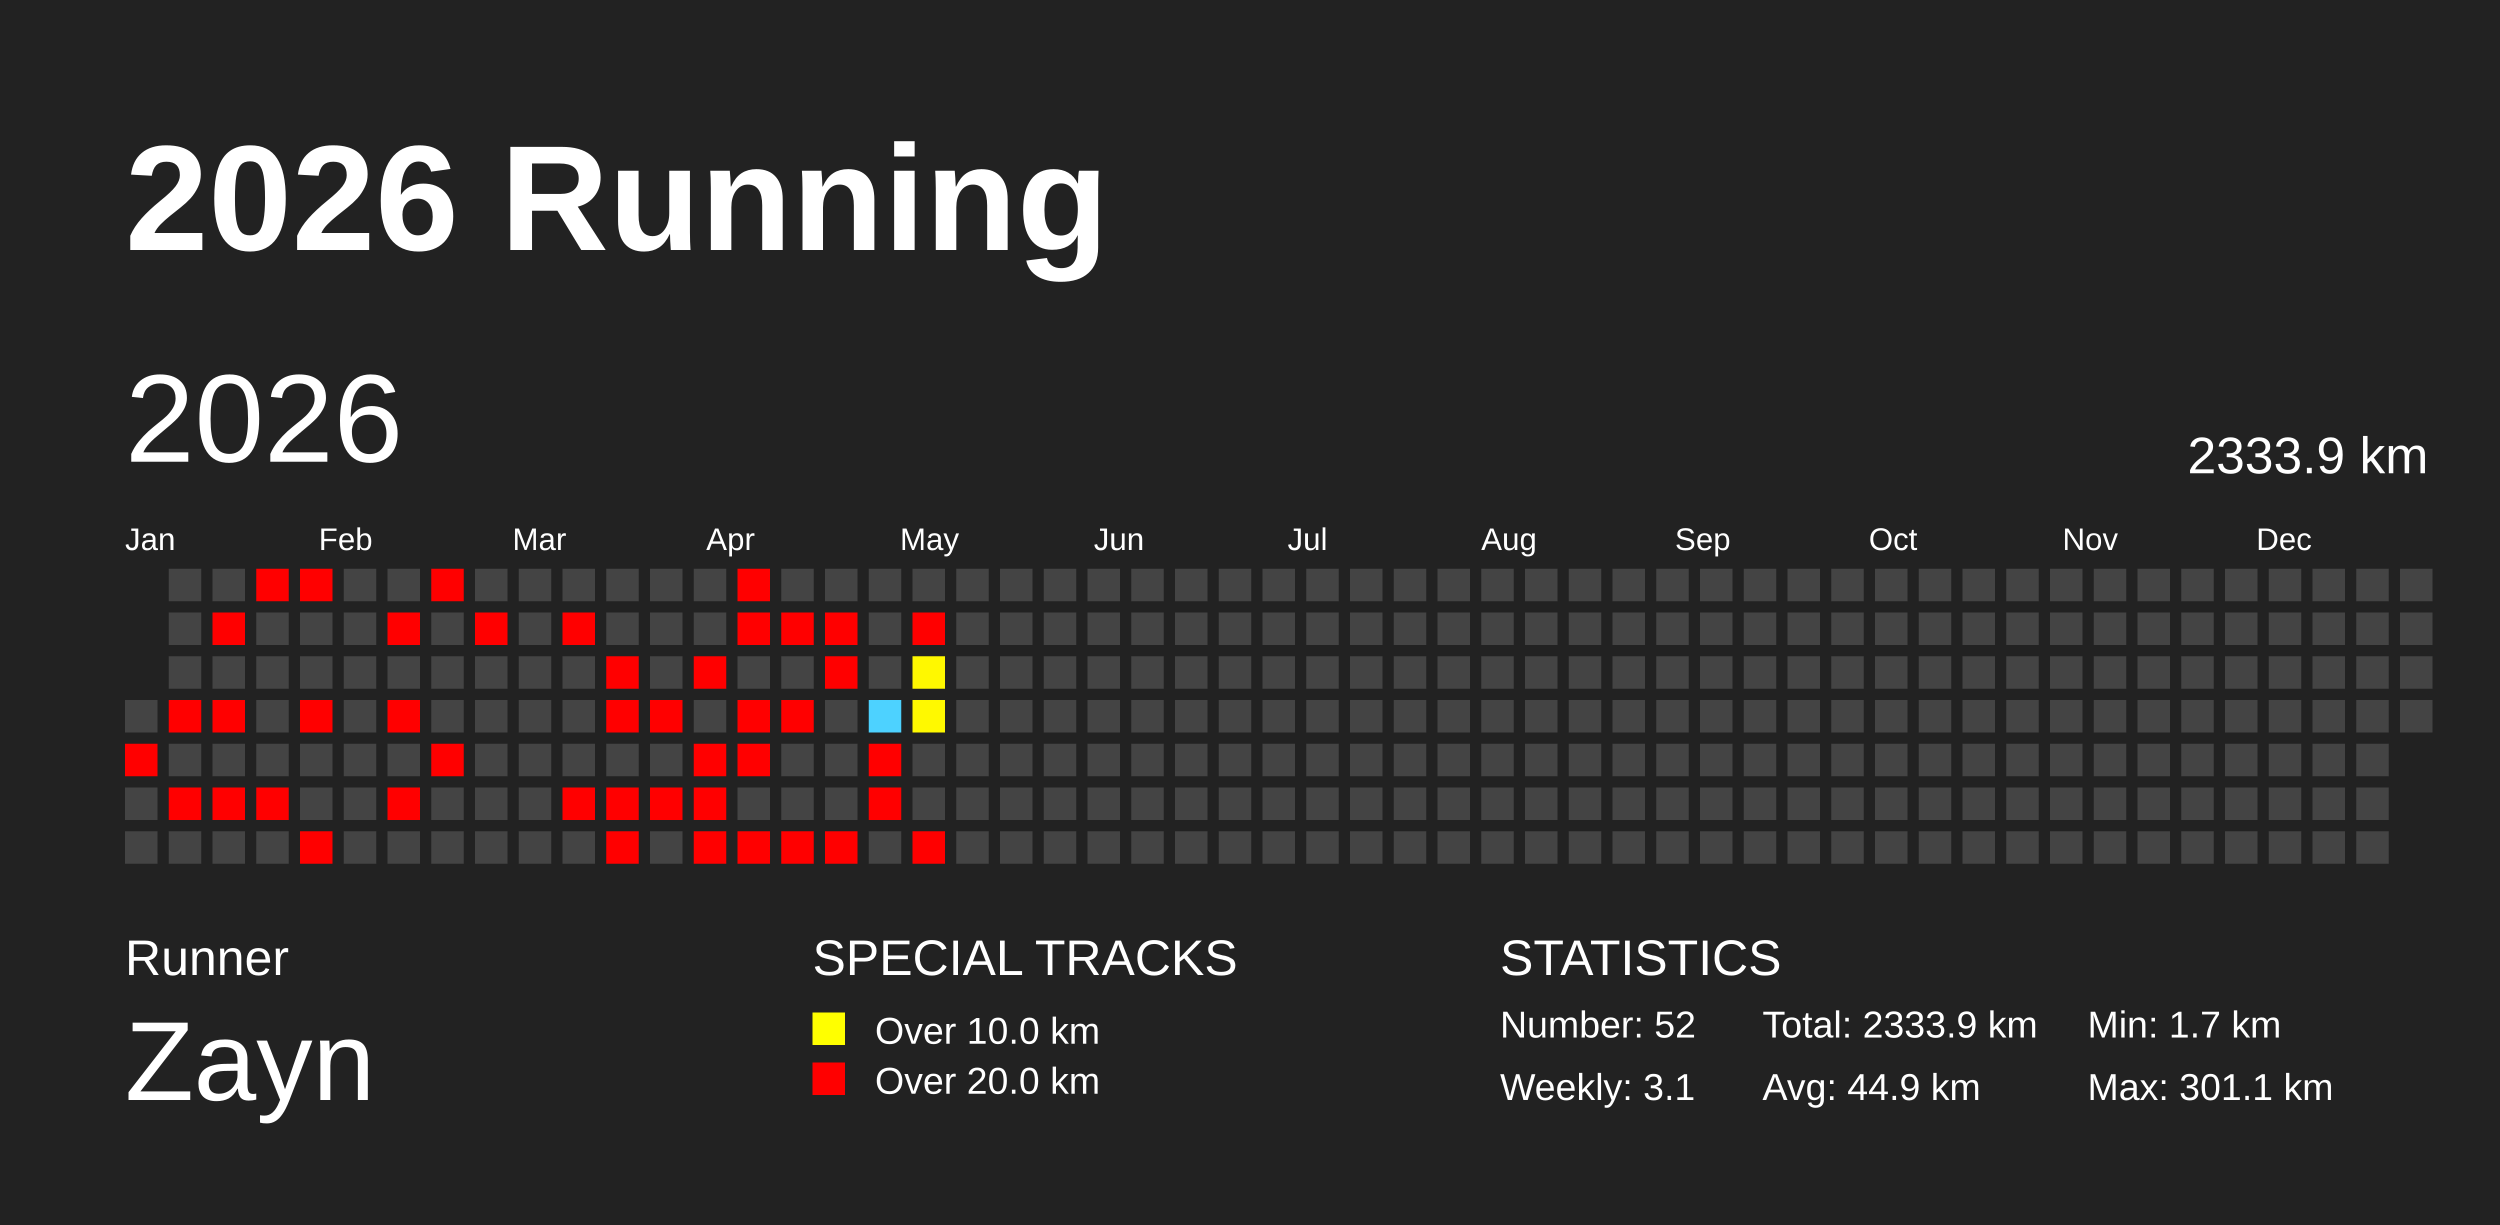
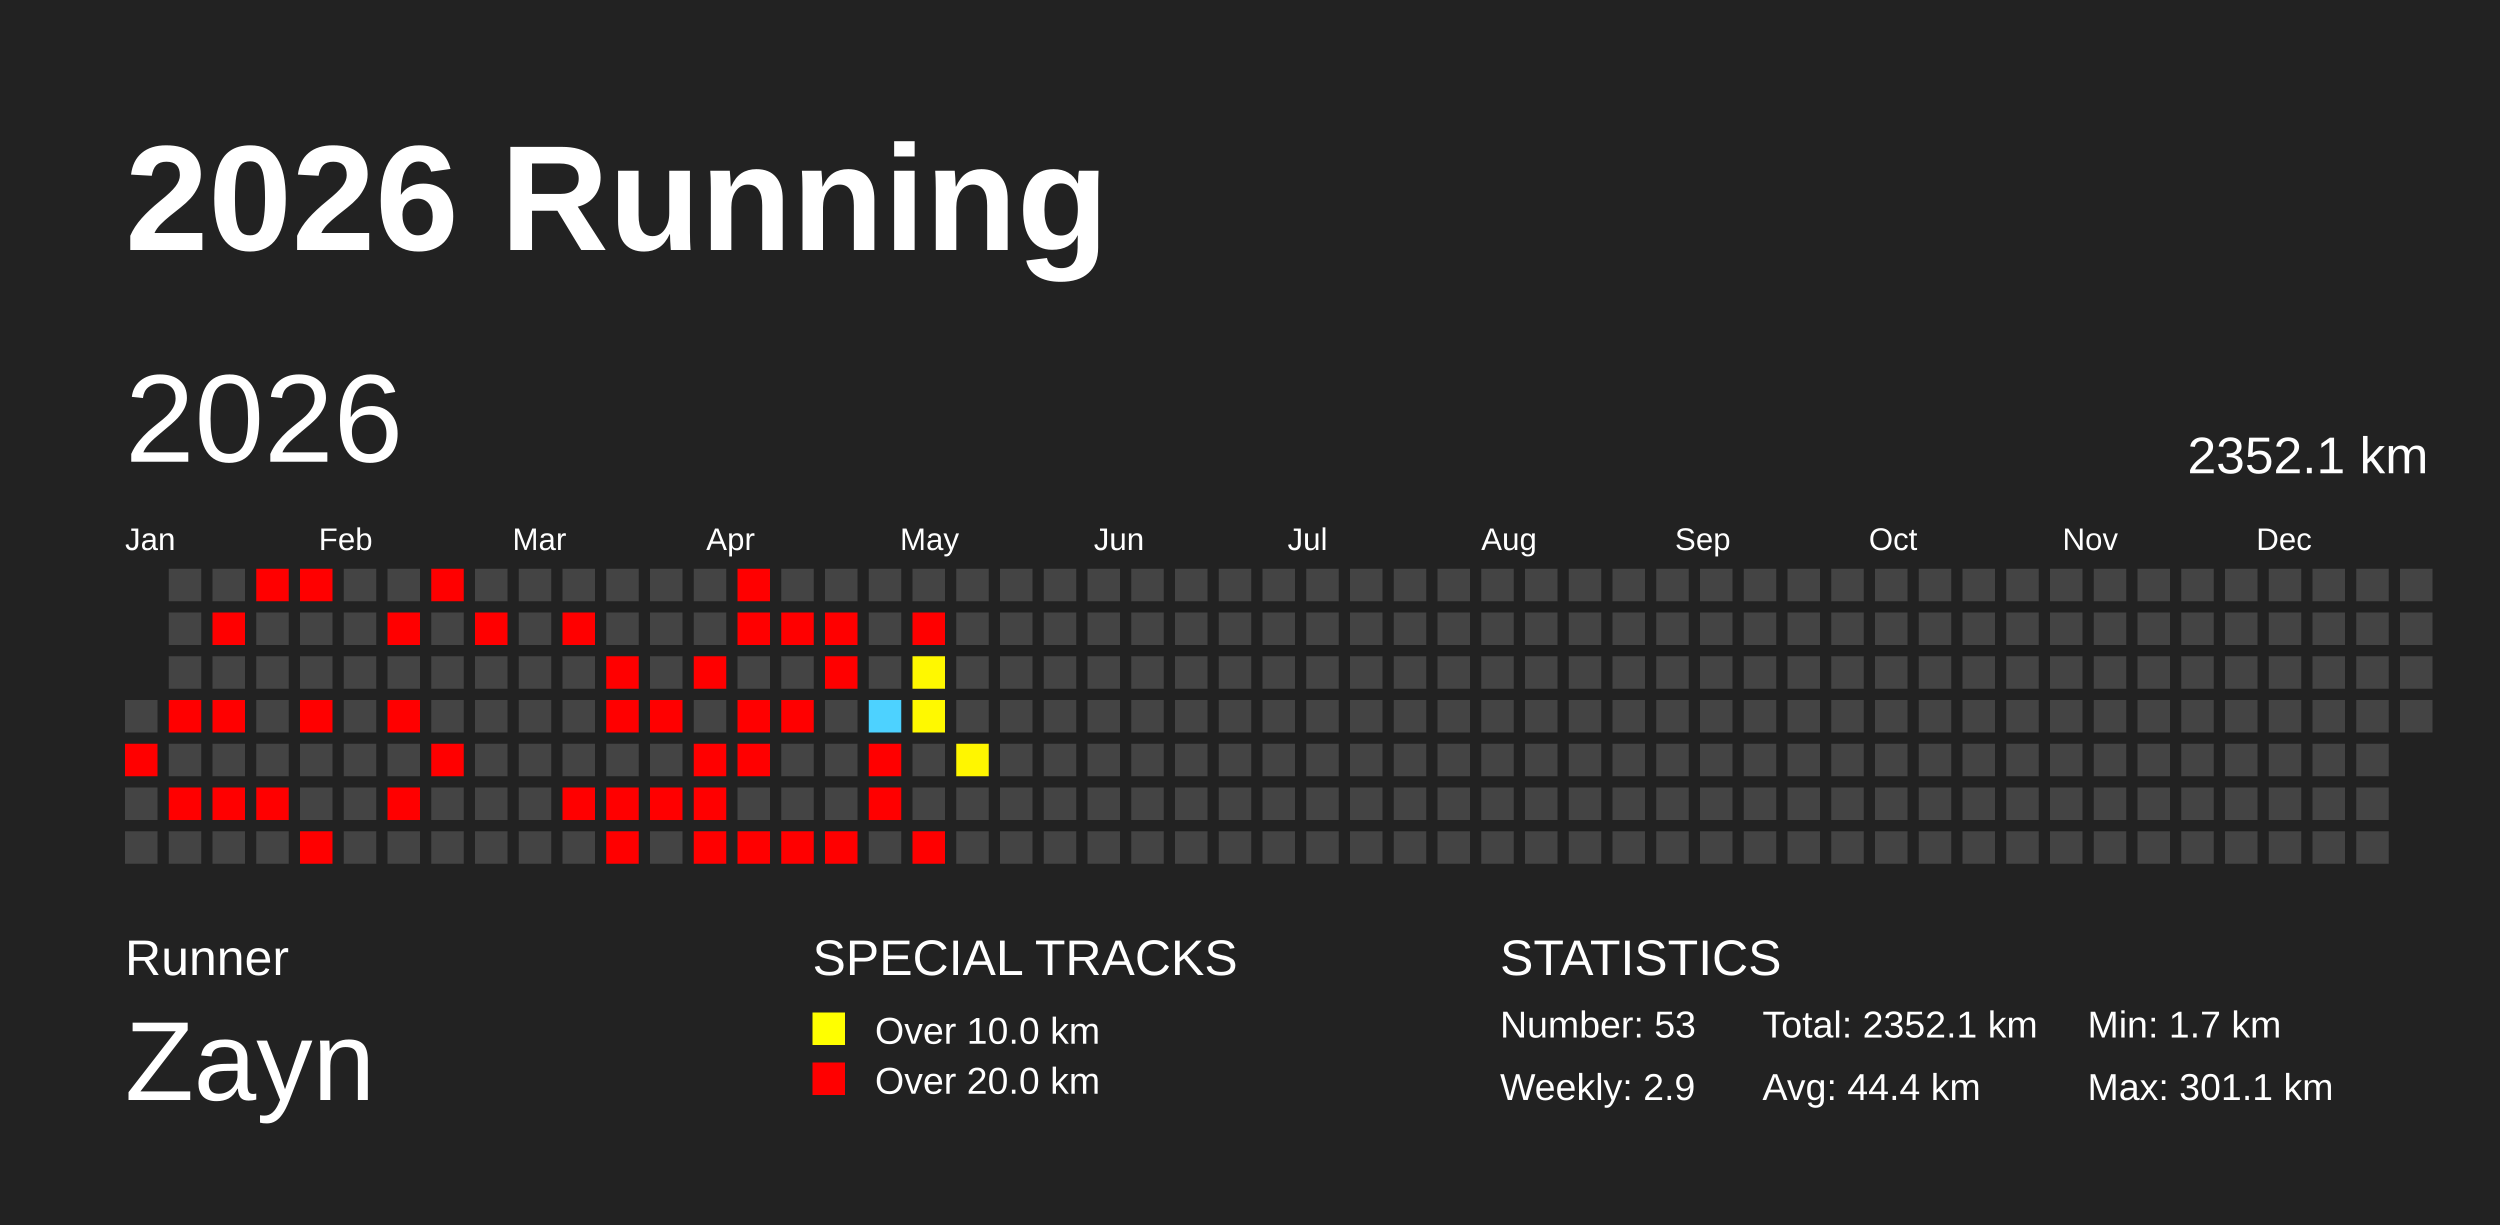
<svg xmlns="http://www.w3.org/2000/svg" baseProfile="full" height="98mm" version="1.1" viewBox="0,0,200,98" width="200mm">
  <defs />
  <rect fill="#222222" height="98" width="200" x="0" y="0" />
  <text fill="#FFFFFF" style="font-size:12px; font-family:Arial; font-weight:bold;" x="10" y="20">2026 Running</text>
  <text fill="#FFFFFF" style="font-size:4px; font-family:Arial" x="10" y="78">Runner</text>
  <text fill="#FFFFFF" style="font-size:9px; font-family:Arial" x="10" y="88">Zayn</text>
  <text fill="#FFFFFF" style="font-size:4px; font-family:Arial" x="65" y="78">SPECIAL TRACKS</text>
  <rect fill="yellow" height="2.6" width="2.6" x="65" y="81" />
  <text fill="#FFFFFF" style="font-size:3px; font-family:Arial" x="70" y="83.5">Over 10.0 km</text>
  <rect fill="red" height="2.6" width="2.6" x="65" y="85" />
  <text fill="#FFFFFF" style="font-size:3px; font-family:Arial" x="70" y="87.5">Over 20.0 km</text>
  <text fill="#FFFFFF" style="font-size:4px; font-family:Arial" x="120" y="78">STATISTICS</text>
-   <text fill="#FFFFFF" style="font-size:3px; font-family:Arial" x="120" y="83">Number: 52</text>
-   <text fill="#FFFFFF" style="font-size:3px; font-family:Arial" x="120" y="88">Weekly: 3.1</text>
-   <text fill="#FFFFFF" style="font-size:3px; font-family:Arial" x="141" y="83">Total: 2333.9 km</text>
-   <text fill="#FFFFFF" style="font-size:3px; font-family:Arial" x="141" y="88">Avg: 44.9 km</text>
+   <text fill="#FFFFFF" style="font-size:3px; font-family:Arial" x="120" y="83">Number: 53</text>
+   <text fill="#FFFFFF" style="font-size:3px; font-family:Arial" x="120" y="88">Weekly: 2.9</text>
+   <text fill="#FFFFFF" style="font-size:3px; font-family:Arial" x="141" y="83">Total: 2352.1 km</text>
+   <text fill="#FFFFFF" style="font-size:3px; font-family:Arial" x="141" y="88">Avg: 44.4 km</text>
  <text fill="#FFFFFF" style="font-size:3px; font-family:Arial" x="167" y="83">Min: 1.7 km</text>
  <text fill="#FFFFFF" style="font-size:3px; font-family:Arial" x="167" y="88">Max: 301.1 km</text>
  <text dominant-baseline="hanging" fill="#FFFFFF" style="font-size:10.0px; font-family:Arial;" x="10" y="30">2026</text>
-   <text dominant-baseline="hanging" fill="#FFFFFF" style="font-size:4.125px; font-family:Arial;" x="175" y="35">2333.9 km</text>
+   <text dominant-baseline="hanging" fill="#FFFFFF" style="font-size:4.125px; font-family:Arial;" x="175" y="35">2352.1 km</text>
  <text fill="#FFFFFF" style="font-size:2.5px; font-family:Arial" x="10.0" y="44">Jan</text>
  <text fill="#FFFFFF" style="font-size:2.5px; font-family:Arial" x="25.5" y="44">Feb</text>
  <text fill="#FFFFFF" style="font-size:2.5px; font-family:Arial" x="41.0" y="44">Mar</text>
  <text fill="#FFFFFF" style="font-size:2.5px; font-family:Arial" x="56.5" y="44">Apr</text>
  <text fill="#FFFFFF" style="font-size:2.5px; font-family:Arial" x="72.0" y="44">May</text>
  <text fill="#FFFFFF" style="font-size:2.5px; font-family:Arial" x="87.5" y="44">Jun</text>
  <text fill="#FFFFFF" style="font-size:2.5px; font-family:Arial" x="103.0" y="44">Jul</text>
  <text fill="#FFFFFF" style="font-size:2.5px; font-family:Arial" x="118.5" y="44">Aug</text>
  <text fill="#FFFFFF" style="font-size:2.5px; font-family:Arial" x="134.0" y="44">Sep</text>
  <text fill="#FFFFFF" style="font-size:2.5px; font-family:Arial" x="149.5" y="44">Oct</text>
  <text fill="#FFFFFF" style="font-size:2.5px; font-family:Arial" x="165.0" y="44">Nov</text>
  <text fill="#FFFFFF" style="font-size:2.5px; font-family:Arial" x="180.5" y="44">Dec</text>
  <rect fill="#444444" height="2.6" width="2.6" x="10.0" y="56.0" />
  <rect fill="red" height="2.6" width="2.6" x="10.0" y="59.5" />
  <rect fill="#444444" height="2.6" width="2.6" x="10.0" y="63.0" />
  <rect fill="#444444" height="2.6" width="2.6" x="10.0" y="66.5" />
  <rect fill="#444444" height="2.6" width="2.6" x="13.5" y="45.5" />
  <rect fill="#444444" height="2.6" width="2.6" x="13.5" y="49.0" />
  <rect fill="#444444" height="2.6" width="2.6" x="13.5" y="52.5" />
  <rect fill="red" height="2.6" width="2.6" x="13.5" y="56.0" />
  <rect fill="#444444" height="2.6" width="2.6" x="13.5" y="59.5" />
  <rect fill="red" height="2.6" width="2.6" x="13.5" y="63.0" />
  <rect fill="#444444" height="2.6" width="2.6" x="13.5" y="66.5" />
  <rect fill="#444444" height="2.6" width="2.6" x="17.0" y="45.5" />
  <rect fill="red" height="2.6" width="2.6" x="17.0" y="49.0" />
  <rect fill="#444444" height="2.6" width="2.6" x="17.0" y="52.5" />
  <rect fill="red" height="2.6" width="2.6" x="17.0" y="56.0" />
  <rect fill="#444444" height="2.6" width="2.6" x="17.0" y="59.5" />
  <rect fill="red" height="2.6" width="2.6" x="17.0" y="63.0" />
  <rect fill="#444444" height="2.6" width="2.6" x="17.0" y="66.5" />
  <rect fill="red" height="2.6" width="2.6" x="20.5" y="45.5" />
  <rect fill="#444444" height="2.6" width="2.6" x="20.5" y="49.0" />
  <rect fill="#444444" height="2.6" width="2.6" x="20.5" y="52.5" />
  <rect fill="#444444" height="2.6" width="2.6" x="20.5" y="56.0" />
  <rect fill="#444444" height="2.6" width="2.6" x="20.5" y="59.5" />
  <rect fill="red" height="2.6" width="2.6" x="20.5" y="63.0" />
  <rect fill="#444444" height="2.6" width="2.6" x="20.5" y="66.5" />
  <rect fill="red" height="2.6" width="2.6" x="24.0" y="45.5" />
  <rect fill="#444444" height="2.6" width="2.6" x="24.0" y="49.0" />
  <rect fill="#444444" height="2.6" width="2.6" x="24.0" y="52.5" />
  <rect fill="red" height="2.6" width="2.6" x="24.0" y="56.0" />
  <rect fill="#444444" height="2.6" width="2.6" x="24.0" y="59.5" />
  <rect fill="#444444" height="2.6" width="2.6" x="24.0" y="63.0" />
  <rect fill="red" height="2.6" width="2.6" x="24.0" y="66.5" />
  <rect fill="#444444" height="2.6" width="2.6" x="27.5" y="45.5" />
  <rect fill="#444444" height="2.6" width="2.6" x="27.5" y="49.0" />
  <rect fill="#444444" height="2.6" width="2.6" x="27.5" y="52.5" />
  <rect fill="#444444" height="2.6" width="2.6" x="27.5" y="56.0" />
  <rect fill="#444444" height="2.6" width="2.6" x="27.5" y="59.5" />
  <rect fill="#444444" height="2.6" width="2.6" x="27.5" y="63.0" />
  <rect fill="#444444" height="2.6" width="2.6" x="27.5" y="66.5" />
  <rect fill="#444444" height="2.6" width="2.6" x="31.0" y="45.5" />
  <rect fill="red" height="2.6" width="2.6" x="31.0" y="49.0" />
  <rect fill="#444444" height="2.6" width="2.6" x="31.0" y="52.5" />
  <rect fill="red" height="2.6" width="2.6" x="31.0" y="56.0" />
  <rect fill="#444444" height="2.6" width="2.6" x="31.0" y="59.5" />
  <rect fill="red" height="2.6" width="2.6" x="31.0" y="63.0" />
  <rect fill="#444444" height="2.6" width="2.6" x="31.0" y="66.5" />
  <rect fill="red" height="2.6" width="2.6" x="34.5" y="45.5" />
  <rect fill="#444444" height="2.6" width="2.6" x="34.5" y="49.0" />
  <rect fill="#444444" height="2.6" width="2.6" x="34.5" y="52.5" />
  <rect fill="#444444" height="2.6" width="2.6" x="34.5" y="56.0" />
  <rect fill="red" height="2.6" width="2.6" x="34.5" y="59.5" />
  <rect fill="#444444" height="2.6" width="2.6" x="34.5" y="63.0" />
  <rect fill="#444444" height="2.6" width="2.6" x="34.5" y="66.5" />
  <rect fill="#444444" height="2.6" width="2.6" x="38.0" y="45.5" />
  <rect fill="red" height="2.6" width="2.6" x="38.0" y="49.0" />
  <rect fill="#444444" height="2.6" width="2.6" x="38.0" y="52.5" />
  <rect fill="#444444" height="2.6" width="2.6" x="38.0" y="56.0" />
  <rect fill="#444444" height="2.6" width="2.6" x="38.0" y="59.5" />
  <rect fill="#444444" height="2.6" width="2.6" x="38.0" y="63.0" />
  <rect fill="#444444" height="2.6" width="2.6" x="38.0" y="66.5" />
  <rect fill="#444444" height="2.6" width="2.6" x="41.5" y="45.5" />
  <rect fill="#444444" height="2.6" width="2.6" x="41.5" y="49.0" />
  <rect fill="#444444" height="2.6" width="2.6" x="41.5" y="52.5" />
  <rect fill="#444444" height="2.6" width="2.6" x="41.5" y="56.0" />
  <rect fill="#444444" height="2.6" width="2.6" x="41.5" y="59.5" />
  <rect fill="#444444" height="2.6" width="2.6" x="41.5" y="63.0" />
  <rect fill="#444444" height="2.6" width="2.6" x="41.5" y="66.5" />
  <rect fill="#444444" height="2.6" width="2.6" x="45.0" y="45.5" />
  <rect fill="red" height="2.6" width="2.6" x="45.0" y="49.0" />
  <rect fill="#444444" height="2.6" width="2.6" x="45.0" y="52.5" />
  <rect fill="#444444" height="2.6" width="2.6" x="45.0" y="56.0" />
  <rect fill="#444444" height="2.6" width="2.6" x="45.0" y="59.5" />
  <rect fill="red" height="2.6" width="2.6" x="45.0" y="63.0" />
  <rect fill="#444444" height="2.6" width="2.6" x="45.0" y="66.5" />
  <rect fill="#444444" height="2.6" width="2.6" x="48.5" y="45.5" />
  <rect fill="#444444" height="2.6" width="2.6" x="48.5" y="49.0" />
  <rect fill="red" height="2.6" width="2.6" x="48.5" y="52.5" />
  <rect fill="red" height="2.6" width="2.6" x="48.5" y="56.0" />
  <rect fill="#444444" height="2.6" width="2.6" x="48.5" y="59.5" />
  <rect fill="red" height="2.6" width="2.6" x="48.5" y="63.0" />
  <rect fill="red" height="2.6" width="2.6" x="48.5" y="66.5" />
  <rect fill="#444444" height="2.6" width="2.6" x="52.0" y="45.5" />
  <rect fill="#444444" height="2.6" width="2.6" x="52.0" y="49.0" />
  <rect fill="#444444" height="2.6" width="2.6" x="52.0" y="52.5" />
  <rect fill="red" height="2.6" width="2.6" x="52.0" y="56.0" />
  <rect fill="#444444" height="2.6" width="2.6" x="52.0" y="59.5" />
  <rect fill="red" height="2.6" width="2.6" x="52.0" y="63.0" />
  <rect fill="#444444" height="2.6" width="2.6" x="52.0" y="66.5" />
  <rect fill="#444444" height="2.6" width="2.6" x="55.5" y="45.5" />
  <rect fill="#444444" height="2.6" width="2.6" x="55.5" y="49.0" />
  <rect fill="red" height="2.6" width="2.6" x="55.5" y="52.5" />
  <rect fill="#444444" height="2.6" width="2.6" x="55.5" y="56.0" />
  <rect fill="red" height="2.6" width="2.6" x="55.5" y="59.5" />
  <rect fill="red" height="2.6" width="2.6" x="55.5" y="63.0" />
  <rect fill="red" height="2.6" width="2.6" x="55.5" y="66.5" />
  <rect fill="red" height="2.6" width="2.6" x="59.0" y="45.5" />
  <rect fill="red" height="2.6" width="2.6" x="59.0" y="49.0" />
  <rect fill="#444444" height="2.6" width="2.6" x="59.0" y="52.5" />
  <rect fill="red" height="2.6" width="2.6" x="59.0" y="56.0" />
  <rect fill="red" height="2.6" width="2.6" x="59.0" y="59.5" />
  <rect fill="#444444" height="2.6" width="2.6" x="59.0" y="63.0" />
  <rect fill="red" height="2.6" width="2.6" x="59.0" y="66.5" />
  <rect fill="#444444" height="2.6" width="2.6" x="62.5" y="45.5" />
  <rect fill="red" height="2.6" width="2.6" x="62.5" y="49.0" />
  <rect fill="#444444" height="2.6" width="2.6" x="62.5" y="52.5" />
  <rect fill="red" height="2.6" width="2.6" x="62.5" y="56.0" />
  <rect fill="#444444" height="2.6" width="2.6" x="62.5" y="59.5" />
  <rect fill="#444444" height="2.6" width="2.6" x="62.5" y="63.0" />
  <rect fill="red" height="2.6" width="2.6" x="62.5" y="66.5" />
  <rect fill="#444444" height="2.6" width="2.6" x="66.0" y="45.5" />
  <rect fill="red" height="2.6" width="2.6" x="66.0" y="49.0" />
  <rect fill="red" height="2.6" width="2.6" x="66.0" y="52.5" />
  <rect fill="#444444" height="2.6" width="2.6" x="66.0" y="56.0" />
  <rect fill="#444444" height="2.6" width="2.6" x="66.0" y="59.5" />
  <rect fill="#444444" height="2.6" width="2.6" x="66.0" y="63.0" />
  <rect fill="red" height="2.6" width="2.6" x="66.0" y="66.5" />
  <rect fill="#444444" height="2.6" width="2.6" x="69.5" y="45.5" />
  <rect fill="#444444" height="2.6" width="2.6" x="69.5" y="49.0" />
  <rect fill="#444444" height="2.6" width="2.6" x="69.5" y="52.5" />
  <rect fill="#4dd2ff" height="2.6" width="2.6" x="69.5" y="56.0" />
  <rect fill="red" height="2.6" width="2.6" x="69.5" y="59.5" />
  <rect fill="red" height="2.6" width="2.6" x="69.5" y="63.0" />
  <rect fill="#444444" height="2.6" width="2.6" x="69.5" y="66.5" />
  <rect fill="#444444" height="2.6" width="2.6" x="73.0" y="45.5" />
  <rect fill="red" height="2.6" width="2.6" x="73.0" y="49.0" />
  <rect fill="#fff800" height="2.6" width="2.6" x="73.0" y="52.5" />
  <rect fill="#fff900" height="2.6" width="2.6" x="73.0" y="56.0" />
  <rect fill="#444444" height="2.6" width="2.6" x="73.0" y="59.5" />
  <rect fill="#444444" height="2.6" width="2.6" x="73.0" y="63.0" />
  <rect fill="red" height="2.6" width="2.6" x="73.0" y="66.5" />
  <rect fill="#444444" height="2.6" width="2.6" x="76.5" y="45.5" />
  <rect fill="#444444" height="2.6" width="2.6" x="76.5" y="49.0" />
  <rect fill="#444444" height="2.6" width="2.6" x="76.5" y="52.5" />
  <rect fill="#444444" height="2.6" width="2.6" x="76.5" y="56.0" />
-   <rect fill="#444444" height="2.6" width="2.6" x="76.5" y="59.5" />
+   <rect fill="#fff600" height="2.6" width="2.6" x="76.5" y="59.5" />
  <rect fill="#444444" height="2.6" width="2.6" x="76.5" y="63.0" />
  <rect fill="#444444" height="2.6" width="2.6" x="76.5" y="66.5" />
  <rect fill="#444444" height="2.6" width="2.6" x="80.0" y="45.5" />
  <rect fill="#444444" height="2.6" width="2.6" x="80.0" y="49.0" />
  <rect fill="#444444" height="2.6" width="2.6" x="80.0" y="52.5" />
  <rect fill="#444444" height="2.6" width="2.6" x="80.0" y="56.0" />
  <rect fill="#444444" height="2.6" width="2.6" x="80.0" y="59.5" />
  <rect fill="#444444" height="2.6" width="2.6" x="80.0" y="63.0" />
  <rect fill="#444444" height="2.6" width="2.6" x="80.0" y="66.5" />
  <rect fill="#444444" height="2.6" width="2.6" x="83.5" y="45.5" />
  <rect fill="#444444" height="2.6" width="2.6" x="83.5" y="49.0" />
  <rect fill="#444444" height="2.6" width="2.6" x="83.5" y="52.5" />
  <rect fill="#444444" height="2.6" width="2.6" x="83.5" y="56.0" />
  <rect fill="#444444" height="2.6" width="2.6" x="83.5" y="59.5" />
  <rect fill="#444444" height="2.6" width="2.6" x="83.5" y="63.0" />
  <rect fill="#444444" height="2.6" width="2.6" x="83.5" y="66.5" />
  <rect fill="#444444" height="2.6" width="2.6" x="87.0" y="45.5" />
  <rect fill="#444444" height="2.6" width="2.6" x="87.0" y="49.0" />
  <rect fill="#444444" height="2.6" width="2.6" x="87.0" y="52.5" />
  <rect fill="#444444" height="2.6" width="2.6" x="87.0" y="56.0" />
  <rect fill="#444444" height="2.6" width="2.6" x="87.0" y="59.5" />
  <rect fill="#444444" height="2.6" width="2.6" x="87.0" y="63.0" />
  <rect fill="#444444" height="2.6" width="2.6" x="87.0" y="66.5" />
  <rect fill="#444444" height="2.6" width="2.6" x="90.5" y="45.5" />
  <rect fill="#444444" height="2.6" width="2.6" x="90.5" y="49.0" />
  <rect fill="#444444" height="2.6" width="2.6" x="90.5" y="52.5" />
  <rect fill="#444444" height="2.6" width="2.6" x="90.5" y="56.0" />
  <rect fill="#444444" height="2.6" width="2.6" x="90.5" y="59.5" />
  <rect fill="#444444" height="2.6" width="2.6" x="90.5" y="63.0" />
  <rect fill="#444444" height="2.6" width="2.6" x="90.5" y="66.5" />
  <rect fill="#444444" height="2.6" width="2.6" x="94.0" y="45.5" />
  <rect fill="#444444" height="2.6" width="2.6" x="94.0" y="49.0" />
  <rect fill="#444444" height="2.6" width="2.6" x="94.0" y="52.5" />
  <rect fill="#444444" height="2.6" width="2.6" x="94.0" y="56.0" />
  <rect fill="#444444" height="2.6" width="2.6" x="94.0" y="59.5" />
  <rect fill="#444444" height="2.6" width="2.6" x="94.0" y="63.0" />
  <rect fill="#444444" height="2.6" width="2.6" x="94.0" y="66.5" />
  <rect fill="#444444" height="2.6" width="2.6" x="97.5" y="45.5" />
  <rect fill="#444444" height="2.6" width="2.6" x="97.5" y="49.0" />
  <rect fill="#444444" height="2.6" width="2.6" x="97.5" y="52.5" />
  <rect fill="#444444" height="2.6" width="2.6" x="97.5" y="56.0" />
  <rect fill="#444444" height="2.6" width="2.6" x="97.5" y="59.5" />
  <rect fill="#444444" height="2.6" width="2.6" x="97.5" y="63.0" />
  <rect fill="#444444" height="2.6" width="2.6" x="97.5" y="66.5" />
  <rect fill="#444444" height="2.6" width="2.6" x="101.0" y="45.5" />
  <rect fill="#444444" height="2.6" width="2.6" x="101.0" y="49.0" />
  <rect fill="#444444" height="2.6" width="2.6" x="101.0" y="52.5" />
  <rect fill="#444444" height="2.6" width="2.6" x="101.0" y="56.0" />
  <rect fill="#444444" height="2.6" width="2.6" x="101.0" y="59.5" />
  <rect fill="#444444" height="2.6" width="2.6" x="101.0" y="63.0" />
  <rect fill="#444444" height="2.6" width="2.6" x="101.0" y="66.5" />
  <rect fill="#444444" height="2.6" width="2.6" x="104.5" y="45.5" />
  <rect fill="#444444" height="2.6" width="2.6" x="104.5" y="49.0" />
  <rect fill="#444444" height="2.6" width="2.6" x="104.5" y="52.5" />
  <rect fill="#444444" height="2.6" width="2.6" x="104.5" y="56.0" />
  <rect fill="#444444" height="2.6" width="2.6" x="104.5" y="59.5" />
  <rect fill="#444444" height="2.6" width="2.6" x="104.5" y="63.0" />
  <rect fill="#444444" height="2.6" width="2.6" x="104.5" y="66.5" />
  <rect fill="#444444" height="2.6" width="2.6" x="108.0" y="45.5" />
  <rect fill="#444444" height="2.6" width="2.6" x="108.0" y="49.0" />
  <rect fill="#444444" height="2.6" width="2.6" x="108.0" y="52.5" />
  <rect fill="#444444" height="2.6" width="2.6" x="108.0" y="56.0" />
  <rect fill="#444444" height="2.6" width="2.6" x="108.0" y="59.5" />
  <rect fill="#444444" height="2.6" width="2.6" x="108.0" y="63.0" />
  <rect fill="#444444" height="2.6" width="2.6" x="108.0" y="66.5" />
  <rect fill="#444444" height="2.6" width="2.6" x="111.5" y="45.5" />
  <rect fill="#444444" height="2.6" width="2.6" x="111.5" y="49.0" />
  <rect fill="#444444" height="2.6" width="2.6" x="111.5" y="52.5" />
  <rect fill="#444444" height="2.6" width="2.6" x="111.5" y="56.0" />
  <rect fill="#444444" height="2.6" width="2.6" x="111.5" y="59.5" />
  <rect fill="#444444" height="2.6" width="2.6" x="111.5" y="63.0" />
  <rect fill="#444444" height="2.6" width="2.6" x="111.5" y="66.5" />
  <rect fill="#444444" height="2.6" width="2.6" x="115.0" y="45.5" />
  <rect fill="#444444" height="2.6" width="2.6" x="115.0" y="49.0" />
  <rect fill="#444444" height="2.6" width="2.6" x="115.0" y="52.5" />
  <rect fill="#444444" height="2.6" width="2.6" x="115.0" y="56.0" />
  <rect fill="#444444" height="2.6" width="2.6" x="115.0" y="59.5" />
  <rect fill="#444444" height="2.6" width="2.6" x="115.0" y="63.0" />
  <rect fill="#444444" height="2.6" width="2.6" x="115.0" y="66.5" />
  <rect fill="#444444" height="2.6" width="2.6" x="118.5" y="45.5" />
  <rect fill="#444444" height="2.6" width="2.6" x="118.5" y="49.0" />
  <rect fill="#444444" height="2.6" width="2.6" x="118.5" y="52.5" />
  <rect fill="#444444" height="2.6" width="2.6" x="118.5" y="56.0" />
  <rect fill="#444444" height="2.6" width="2.6" x="118.5" y="59.5" />
  <rect fill="#444444" height="2.6" width="2.6" x="118.5" y="63.0" />
  <rect fill="#444444" height="2.6" width="2.6" x="118.5" y="66.5" />
  <rect fill="#444444" height="2.6" width="2.6" x="122.0" y="45.5" />
  <rect fill="#444444" height="2.6" width="2.6" x="122.0" y="49.0" />
  <rect fill="#444444" height="2.6" width="2.6" x="122.0" y="52.5" />
  <rect fill="#444444" height="2.6" width="2.6" x="122.0" y="56.0" />
  <rect fill="#444444" height="2.6" width="2.6" x="122.0" y="59.5" />
  <rect fill="#444444" height="2.6" width="2.6" x="122.0" y="63.0" />
  <rect fill="#444444" height="2.6" width="2.6" x="122.0" y="66.5" />
  <rect fill="#444444" height="2.6" width="2.6" x="125.5" y="45.5" />
  <rect fill="#444444" height="2.6" width="2.6" x="125.5" y="49.0" />
  <rect fill="#444444" height="2.6" width="2.6" x="125.5" y="52.5" />
  <rect fill="#444444" height="2.6" width="2.6" x="125.5" y="56.0" />
  <rect fill="#444444" height="2.6" width="2.6" x="125.5" y="59.5" />
  <rect fill="#444444" height="2.6" width="2.6" x="125.5" y="63.0" />
  <rect fill="#444444" height="2.6" width="2.6" x="125.5" y="66.5" />
  <rect fill="#444444" height="2.6" width="2.6" x="129.0" y="45.5" />
  <rect fill="#444444" height="2.6" width="2.6" x="129.0" y="49.0" />
  <rect fill="#444444" height="2.6" width="2.6" x="129.0" y="52.5" />
  <rect fill="#444444" height="2.6" width="2.6" x="129.0" y="56.0" />
  <rect fill="#444444" height="2.6" width="2.6" x="129.0" y="59.5" />
  <rect fill="#444444" height="2.6" width="2.6" x="129.0" y="63.0" />
  <rect fill="#444444" height="2.6" width="2.6" x="129.0" y="66.5" />
  <rect fill="#444444" height="2.6" width="2.6" x="132.5" y="45.5" />
  <rect fill="#444444" height="2.6" width="2.6" x="132.5" y="49.0" />
  <rect fill="#444444" height="2.6" width="2.6" x="132.5" y="52.5" />
  <rect fill="#444444" height="2.6" width="2.6" x="132.5" y="56.0" />
  <rect fill="#444444" height="2.6" width="2.6" x="132.5" y="59.5" />
  <rect fill="#444444" height="2.6" width="2.6" x="132.5" y="63.0" />
  <rect fill="#444444" height="2.6" width="2.6" x="132.5" y="66.5" />
  <rect fill="#444444" height="2.6" width="2.6" x="136.0" y="45.5" />
  <rect fill="#444444" height="2.6" width="2.6" x="136.0" y="49.0" />
  <rect fill="#444444" height="2.6" width="2.6" x="136.0" y="52.5" />
  <rect fill="#444444" height="2.6" width="2.6" x="136.0" y="56.0" />
  <rect fill="#444444" height="2.6" width="2.6" x="136.0" y="59.5" />
  <rect fill="#444444" height="2.6" width="2.6" x="136.0" y="63.0" />
  <rect fill="#444444" height="2.6" width="2.6" x="136.0" y="66.5" />
  <rect fill="#444444" height="2.6" width="2.6" x="139.5" y="45.5" />
  <rect fill="#444444" height="2.6" width="2.6" x="139.5" y="49.0" />
  <rect fill="#444444" height="2.6" width="2.6" x="139.5" y="52.5" />
  <rect fill="#444444" height="2.6" width="2.6" x="139.5" y="56.0" />
  <rect fill="#444444" height="2.6" width="2.6" x="139.5" y="59.5" />
  <rect fill="#444444" height="2.6" width="2.6" x="139.5" y="63.0" />
  <rect fill="#444444" height="2.6" width="2.6" x="139.5" y="66.5" />
  <rect fill="#444444" height="2.6" width="2.6" x="143.0" y="45.5" />
  <rect fill="#444444" height="2.6" width="2.6" x="143.0" y="49.0" />
  <rect fill="#444444" height="2.6" width="2.6" x="143.0" y="52.5" />
  <rect fill="#444444" height="2.6" width="2.6" x="143.0" y="56.0" />
  <rect fill="#444444" height="2.6" width="2.6" x="143.0" y="59.5" />
  <rect fill="#444444" height="2.6" width="2.6" x="143.0" y="63.0" />
  <rect fill="#444444" height="2.6" width="2.6" x="143.0" y="66.5" />
  <rect fill="#444444" height="2.6" width="2.6" x="146.5" y="45.5" />
  <rect fill="#444444" height="2.6" width="2.6" x="146.5" y="49.0" />
  <rect fill="#444444" height="2.6" width="2.6" x="146.5" y="52.5" />
  <rect fill="#444444" height="2.6" width="2.6" x="146.5" y="56.0" />
  <rect fill="#444444" height="2.6" width="2.6" x="146.5" y="59.5" />
  <rect fill="#444444" height="2.6" width="2.6" x="146.5" y="63.0" />
  <rect fill="#444444" height="2.6" width="2.6" x="146.5" y="66.5" />
  <rect fill="#444444" height="2.6" width="2.6" x="150.0" y="45.5" />
  <rect fill="#444444" height="2.6" width="2.6" x="150.0" y="49.0" />
  <rect fill="#444444" height="2.6" width="2.6" x="150.0" y="52.5" />
  <rect fill="#444444" height="2.6" width="2.6" x="150.0" y="56.0" />
  <rect fill="#444444" height="2.6" width="2.6" x="150.0" y="59.5" />
  <rect fill="#444444" height="2.6" width="2.6" x="150.0" y="63.0" />
  <rect fill="#444444" height="2.6" width="2.6" x="150.0" y="66.5" />
  <rect fill="#444444" height="2.6" width="2.6" x="153.5" y="45.5" />
  <rect fill="#444444" height="2.6" width="2.6" x="153.5" y="49.0" />
  <rect fill="#444444" height="2.6" width="2.6" x="153.5" y="52.5" />
  <rect fill="#444444" height="2.6" width="2.6" x="153.5" y="56.0" />
  <rect fill="#444444" height="2.6" width="2.6" x="153.5" y="59.5" />
  <rect fill="#444444" height="2.6" width="2.6" x="153.5" y="63.0" />
  <rect fill="#444444" height="2.6" width="2.6" x="153.5" y="66.5" />
  <rect fill="#444444" height="2.6" width="2.6" x="157.0" y="45.5" />
  <rect fill="#444444" height="2.6" width="2.6" x="157.0" y="49.0" />
  <rect fill="#444444" height="2.6" width="2.6" x="157.0" y="52.5" />
  <rect fill="#444444" height="2.6" width="2.6" x="157.0" y="56.0" />
  <rect fill="#444444" height="2.6" width="2.6" x="157.0" y="59.5" />
  <rect fill="#444444" height="2.6" width="2.6" x="157.0" y="63.0" />
  <rect fill="#444444" height="2.6" width="2.6" x="157.0" y="66.5" />
  <rect fill="#444444" height="2.6" width="2.6" x="160.5" y="45.5" />
  <rect fill="#444444" height="2.6" width="2.6" x="160.5" y="49.0" />
  <rect fill="#444444" height="2.6" width="2.6" x="160.5" y="52.5" />
  <rect fill="#444444" height="2.6" width="2.6" x="160.5" y="56.0" />
  <rect fill="#444444" height="2.6" width="2.6" x="160.5" y="59.5" />
  <rect fill="#444444" height="2.6" width="2.6" x="160.5" y="63.0" />
  <rect fill="#444444" height="2.6" width="2.6" x="160.5" y="66.5" />
  <rect fill="#444444" height="2.6" width="2.6" x="164.0" y="45.5" />
  <rect fill="#444444" height="2.6" width="2.6" x="164.0" y="49.0" />
  <rect fill="#444444" height="2.6" width="2.6" x="164.0" y="52.5" />
  <rect fill="#444444" height="2.6" width="2.6" x="164.0" y="56.0" />
  <rect fill="#444444" height="2.6" width="2.6" x="164.0" y="59.5" />
  <rect fill="#444444" height="2.6" width="2.6" x="164.0" y="63.0" />
  <rect fill="#444444" height="2.6" width="2.6" x="164.0" y="66.5" />
  <rect fill="#444444" height="2.6" width="2.6" x="167.5" y="45.5" />
  <rect fill="#444444" height="2.6" width="2.6" x="167.5" y="49.0" />
  <rect fill="#444444" height="2.6" width="2.6" x="167.5" y="52.5" />
  <rect fill="#444444" height="2.6" width="2.6" x="167.5" y="56.0" />
  <rect fill="#444444" height="2.6" width="2.6" x="167.5" y="59.5" />
  <rect fill="#444444" height="2.6" width="2.6" x="167.5" y="63.0" />
  <rect fill="#444444" height="2.6" width="2.6" x="167.5" y="66.5" />
  <rect fill="#444444" height="2.6" width="2.6" x="171.0" y="45.5" />
  <rect fill="#444444" height="2.6" width="2.6" x="171.0" y="49.0" />
  <rect fill="#444444" height="2.6" width="2.6" x="171.0" y="52.5" />
  <rect fill="#444444" height="2.6" width="2.6" x="171.0" y="56.0" />
  <rect fill="#444444" height="2.6" width="2.6" x="171.0" y="59.5" />
  <rect fill="#444444" height="2.6" width="2.6" x="171.0" y="63.0" />
  <rect fill="#444444" height="2.6" width="2.6" x="171.0" y="66.5" />
  <rect fill="#444444" height="2.6" width="2.6" x="174.5" y="45.5" />
  <rect fill="#444444" height="2.6" width="2.6" x="174.5" y="49.0" />
  <rect fill="#444444" height="2.6" width="2.6" x="174.5" y="52.5" />
  <rect fill="#444444" height="2.6" width="2.6" x="174.5" y="56.0" />
  <rect fill="#444444" height="2.6" width="2.6" x="174.5" y="59.5" />
  <rect fill="#444444" height="2.6" width="2.6" x="174.5" y="63.0" />
  <rect fill="#444444" height="2.6" width="2.6" x="174.5" y="66.5" />
  <rect fill="#444444" height="2.6" width="2.6" x="178.0" y="45.5" />
  <rect fill="#444444" height="2.6" width="2.6" x="178.0" y="49.0" />
  <rect fill="#444444" height="2.6" width="2.6" x="178.0" y="52.5" />
  <rect fill="#444444" height="2.6" width="2.6" x="178.0" y="56.0" />
  <rect fill="#444444" height="2.6" width="2.6" x="178.0" y="59.5" />
  <rect fill="#444444" height="2.6" width="2.6" x="178.0" y="63.0" />
  <rect fill="#444444" height="2.6" width="2.6" x="178.0" y="66.5" />
  <rect fill="#444444" height="2.6" width="2.6" x="181.5" y="45.5" />
  <rect fill="#444444" height="2.6" width="2.6" x="181.5" y="49.0" />
  <rect fill="#444444" height="2.6" width="2.6" x="181.5" y="52.5" />
  <rect fill="#444444" height="2.6" width="2.6" x="181.5" y="56.0" />
  <rect fill="#444444" height="2.6" width="2.6" x="181.5" y="59.5" />
  <rect fill="#444444" height="2.6" width="2.6" x="181.5" y="63.0" />
  <rect fill="#444444" height="2.6" width="2.6" x="181.5" y="66.5" />
  <rect fill="#444444" height="2.6" width="2.6" x="185.0" y="45.5" />
  <rect fill="#444444" height="2.6" width="2.6" x="185.0" y="49.0" />
  <rect fill="#444444" height="2.6" width="2.6" x="185.0" y="52.5" />
  <rect fill="#444444" height="2.6" width="2.6" x="185.0" y="56.0" />
  <rect fill="#444444" height="2.6" width="2.6" x="185.0" y="59.5" />
  <rect fill="#444444" height="2.6" width="2.6" x="185.0" y="63.0" />
  <rect fill="#444444" height="2.6" width="2.6" x="185.0" y="66.5" />
  <rect fill="#444444" height="2.6" width="2.6" x="188.5" y="45.5" />
  <rect fill="#444444" height="2.6" width="2.6" x="188.5" y="49.0" />
  <rect fill="#444444" height="2.6" width="2.6" x="188.5" y="52.5" />
  <rect fill="#444444" height="2.6" width="2.6" x="188.5" y="56.0" />
  <rect fill="#444444" height="2.6" width="2.6" x="188.5" y="59.5" />
  <rect fill="#444444" height="2.6" width="2.6" x="188.5" y="63.0" />
  <rect fill="#444444" height="2.6" width="2.6" x="188.5" y="66.5" />
  <rect fill="#444444" height="2.6" width="2.6" x="192.0" y="45.5" />
  <rect fill="#444444" height="2.6" width="2.6" x="192.0" y="49.0" />
  <rect fill="#444444" height="2.6" width="2.6" x="192.0" y="52.5" />
  <rect fill="#444444" height="2.6" width="2.6" x="192.0" y="56.0" />
</svg>
